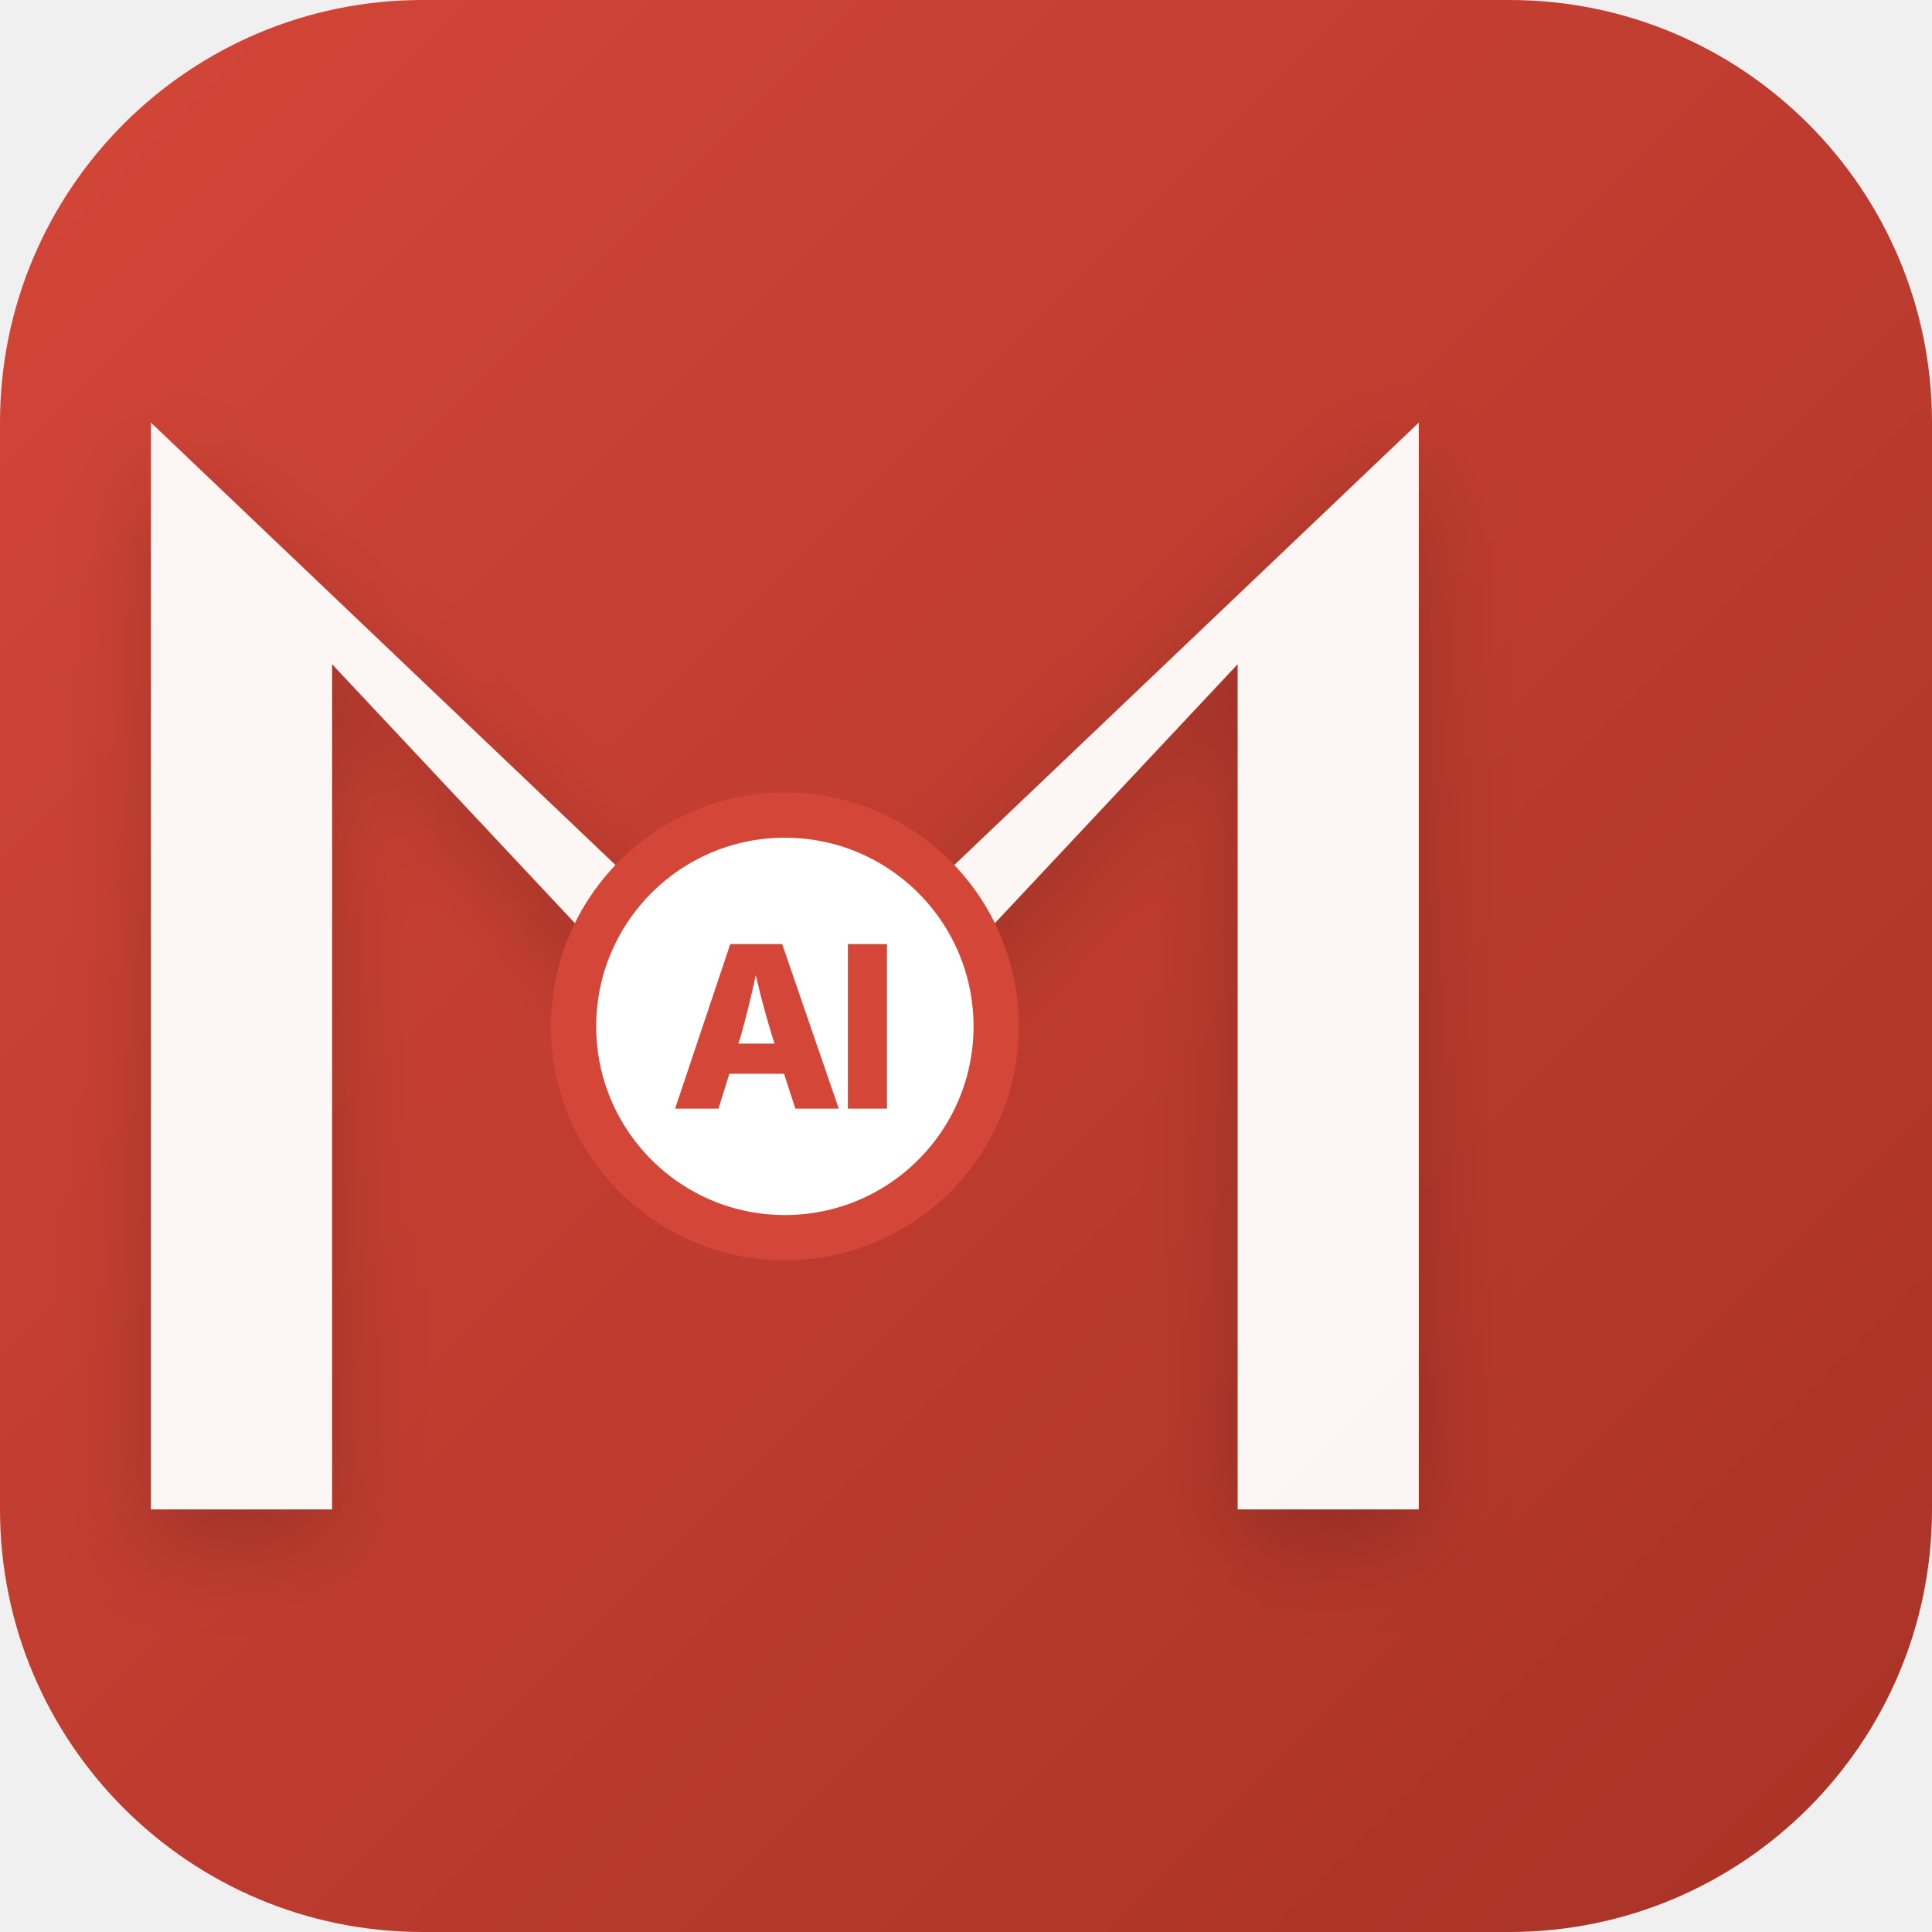
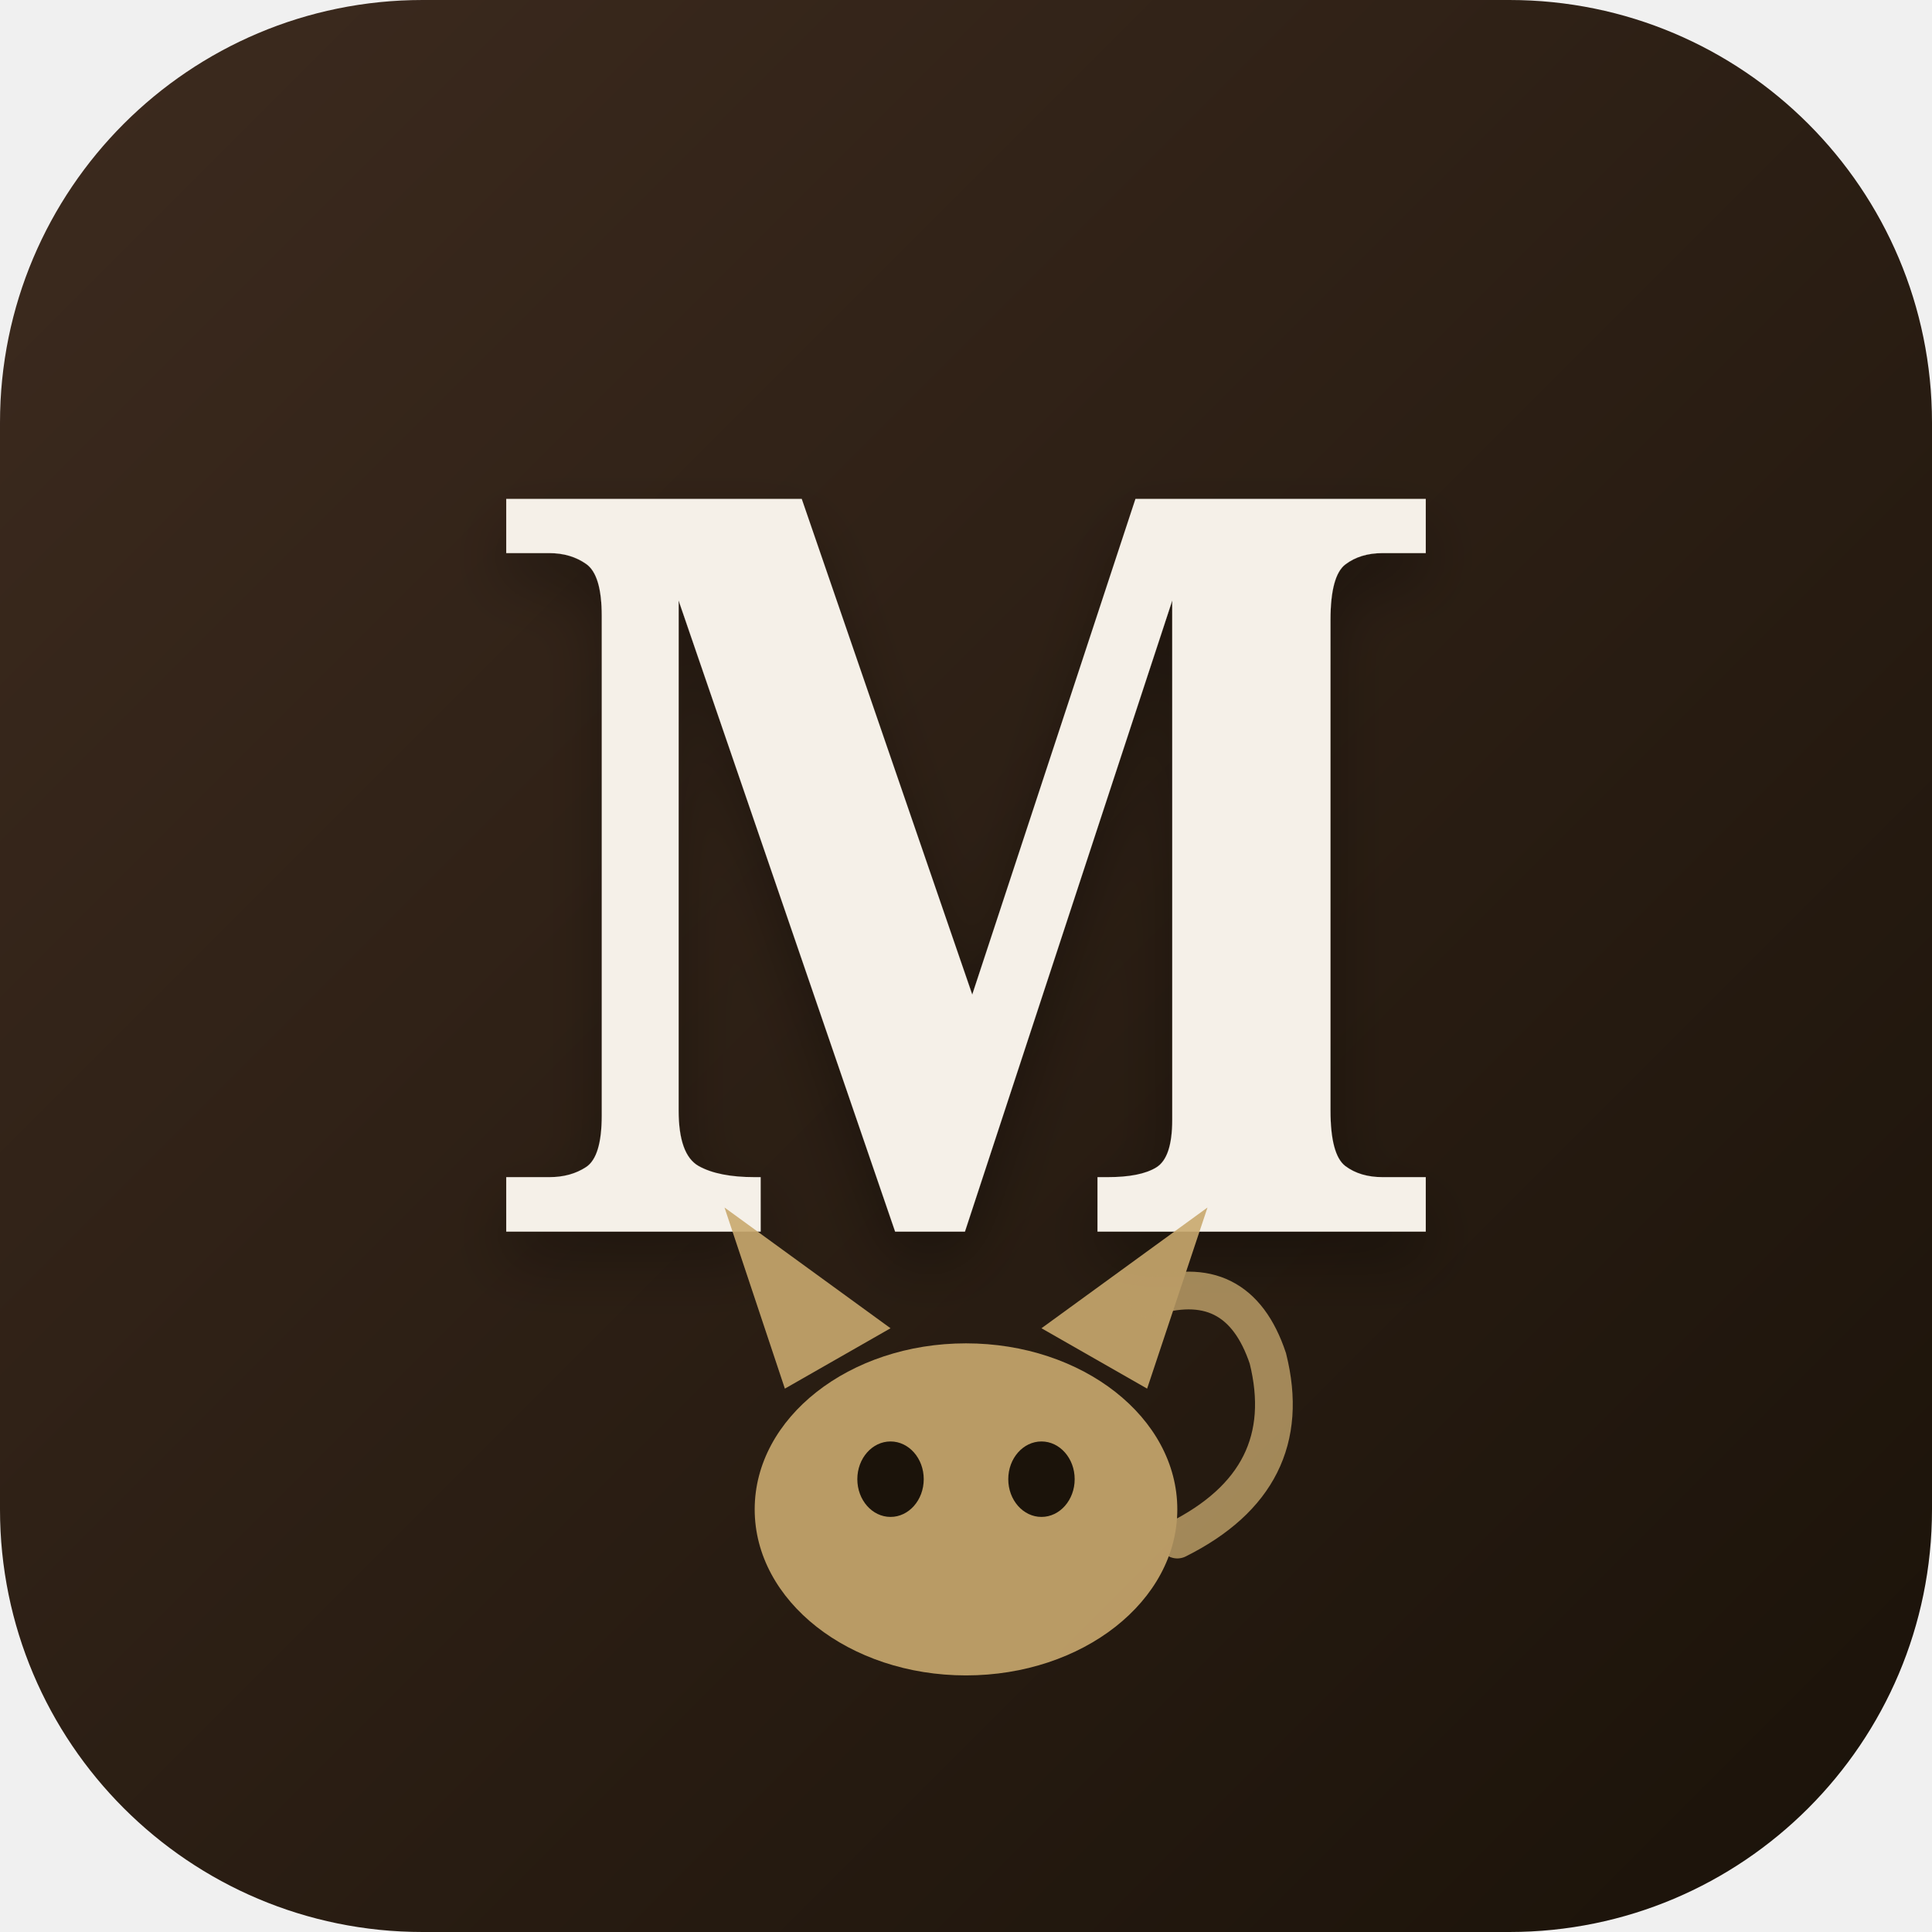
- <svg xmlns="http://www.w3.org/2000/svg" viewBox="0 0 64 64" fill="none">
+ <svg xmlns="http://www.w3.org/2000/svg" viewBox="0 0 128 128" fill="none">
  <defs>
    <linearGradient id="bg" x1="0" y1="0" x2="1" y2="1">
-       <stop offset="0%" stop-color="#d44638" />
-       <stop offset="100%" stop-color="#a83226" />
+       <stop offset="0%" stop-color="#3d2b1f" />
+       <stop offset="100%" stop-color="#1a1209" />
    </linearGradient>
-     <filter id="s" x="-20%" y="-20%" width="140%" height="140%">
-       <feDropShadow dx="0" dy="1" stdDeviation="1.5" flood-color="#000" flood-opacity="0.2" />
+     <filter id="shadow" x="-10%" y="-10%" width="120%" height="130%">
+       <feDropShadow dx="0" dy="2" stdDeviation="2" flood-color="#000" flood-opacity="0.3" />
    </filter>
  </defs>
-   <rect width="64" height="64" rx="14" fill="url(#bg)" />
-   <path d="M11,50 L11,22 L26,38 L41,22 L41,50 L47,50 L47,14 L26,34 L5,14 L5,50 Z" fill="white" filter="url(#s)" opacity="0.95" />
-   <circle cx="26" cy="34" r="7" fill="white" stroke="#d44638" stroke-width="1.5" />
-   <text x="26" y="34" text-anchor="middle" dominant-baseline="central" font-family="system-ui, -apple-system, sans-serif" font-size="7.5" font-weight="800" fill="#d44638" letter-spacing="-0.3">AI</text>
+   <rect width="128" height="128" rx="28" fill="url(#bg)" />
+   <text x="64" y="58" text-anchor="middle" dominant-baseline="middle" font-family="'Noto Serif SC', 'Source Han Serif SC', serif" font-size="68" font-weight="700" fill="#f5f0e8" filter="url(#shadow)">M</text>
+   <g transform="translate(64, 96)" fill="#c9a96e" opacity="0.9">
+     <ellipse cx="0" cy="4" rx="14" ry="11" />
+     <polygon points="-12,-4 -16,-16 -5,-8" />
+     <polygon points="12,-4 16,-16 5,-8" />
+     <ellipse cx="-5" cy="2" rx="2.2" ry="2.5" fill="#1a1209" />
+     <ellipse cx="5" cy="2" rx="2.2" ry="2.5" fill="#1a1209" />
+     <polygon points="0,7 -2,9 2,9" />
+     <path d="M14,6 Q22,2 20,-6 Q18,-12 12,-10" stroke="#c9a96e" stroke-width="2.5" stroke-linecap="round" fill="none" opacity="0.85" />
+   </g>
</svg>
